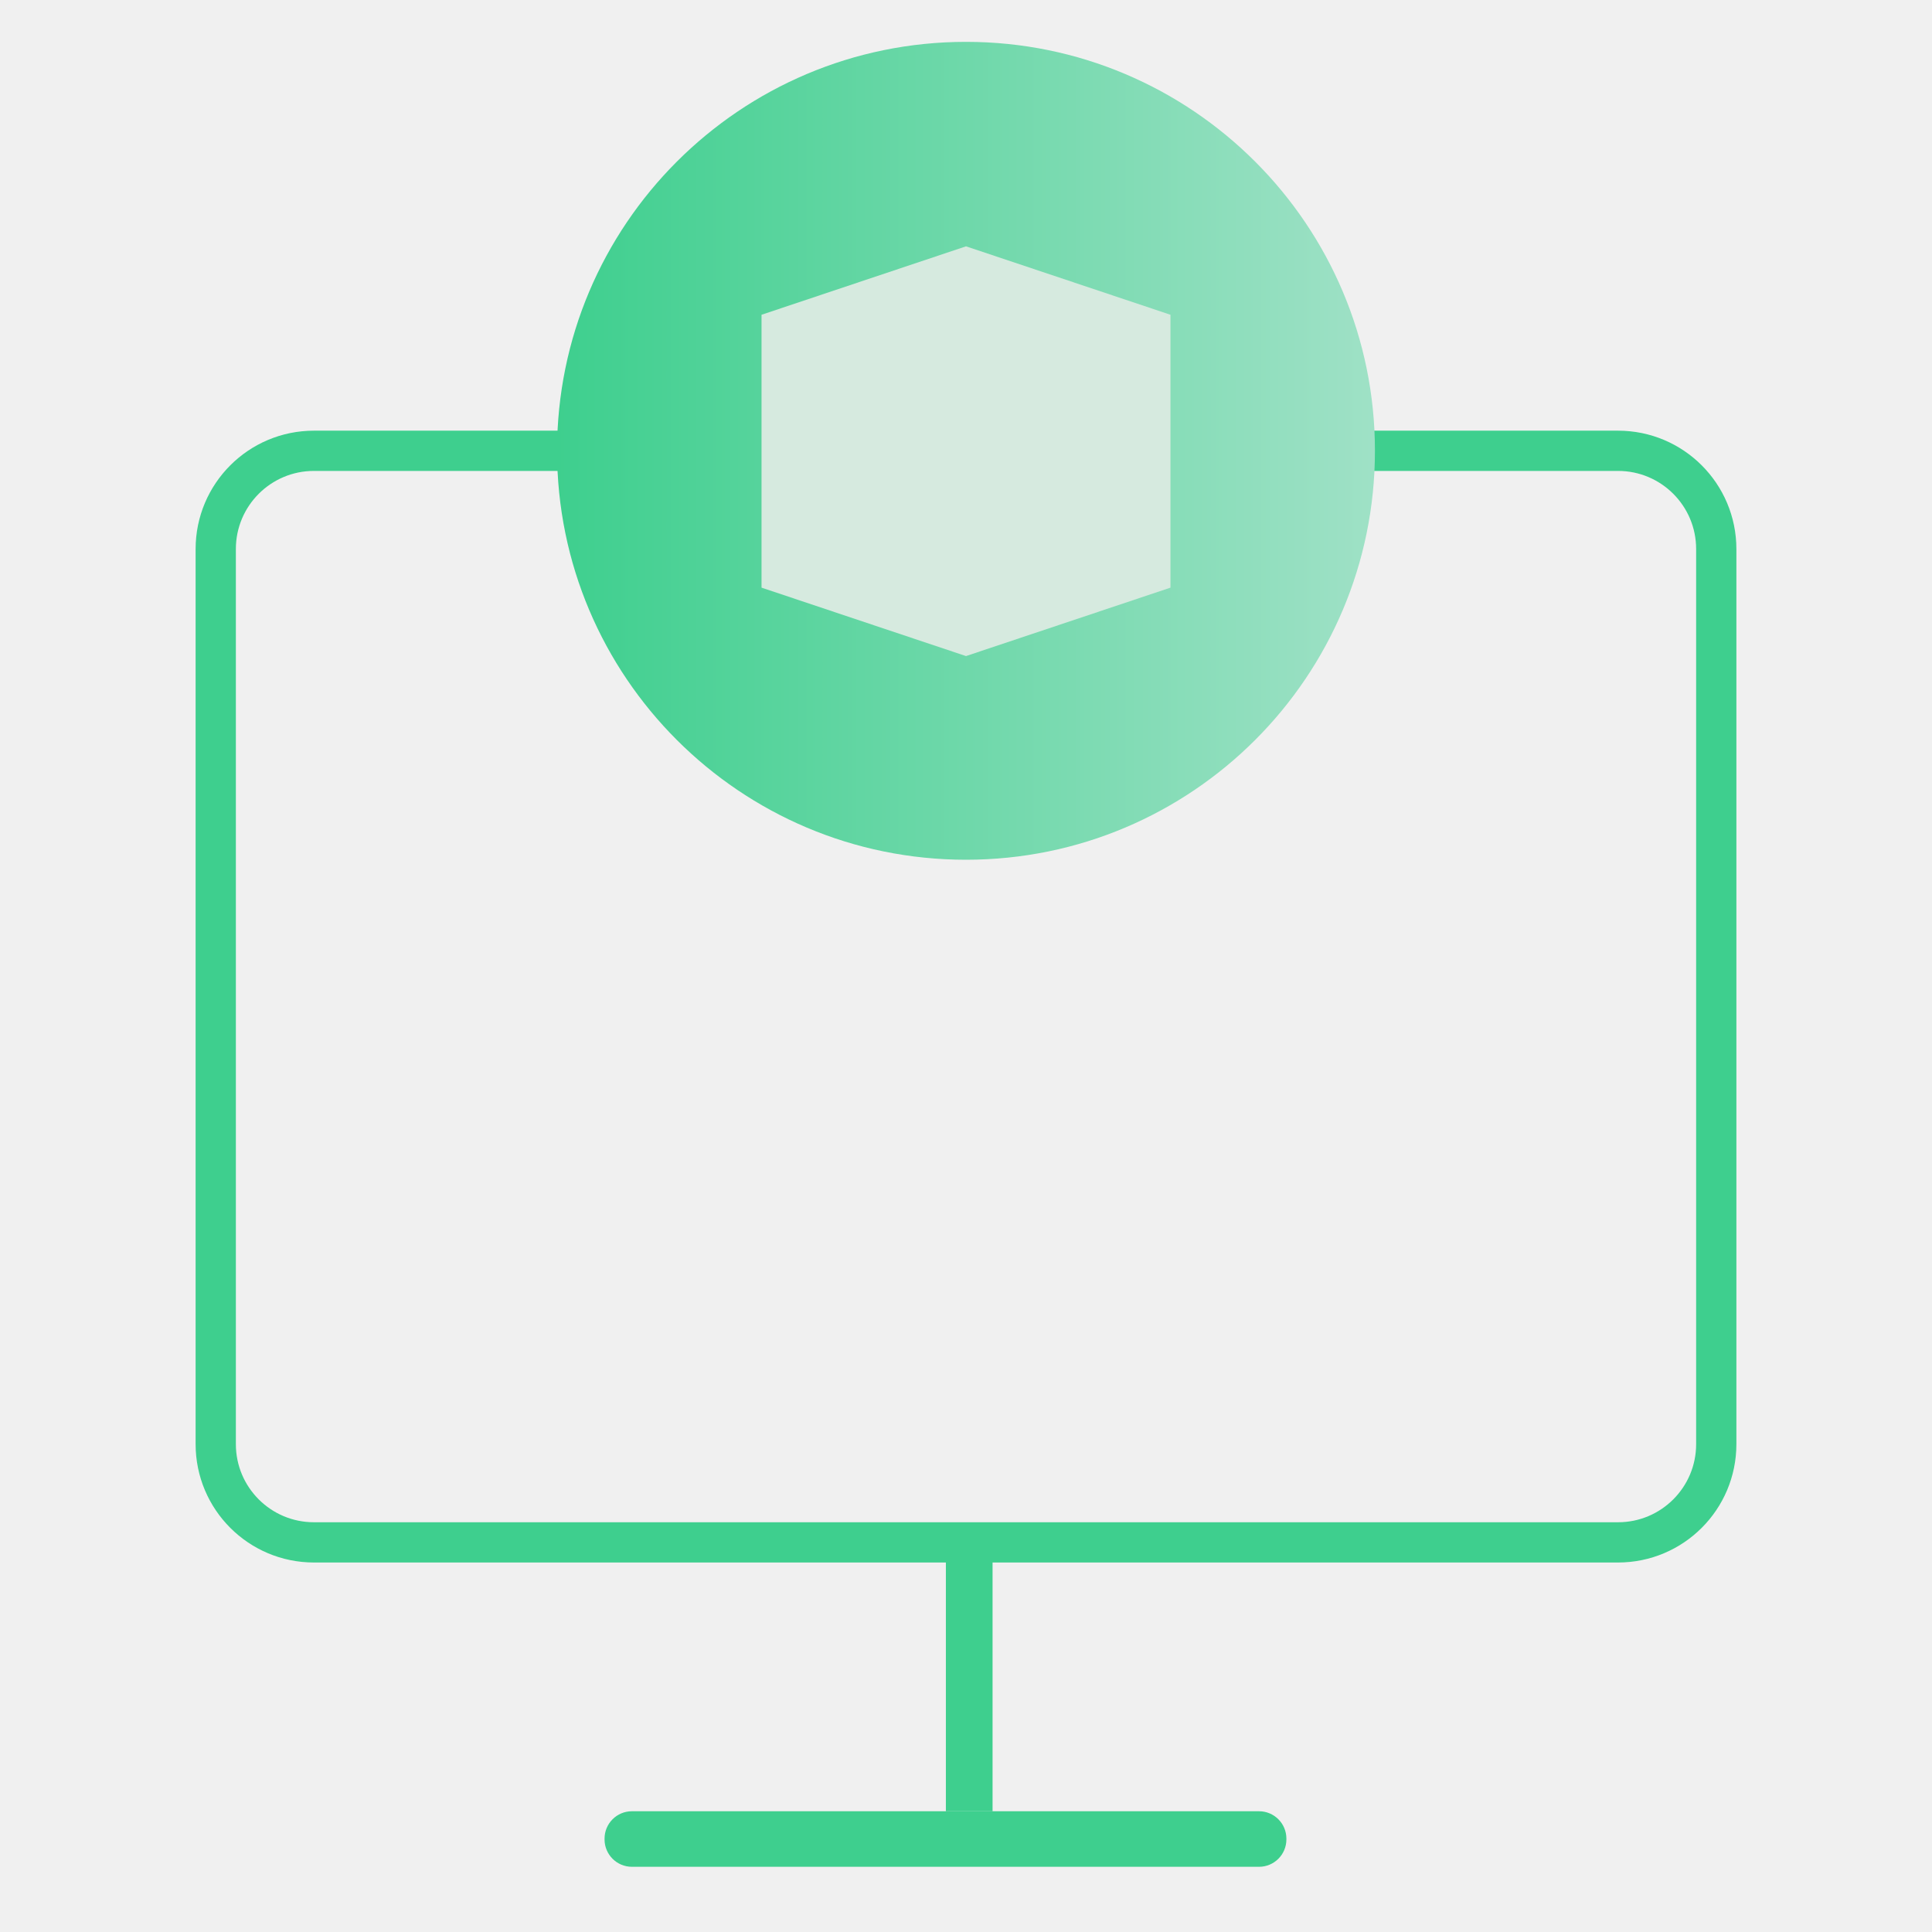
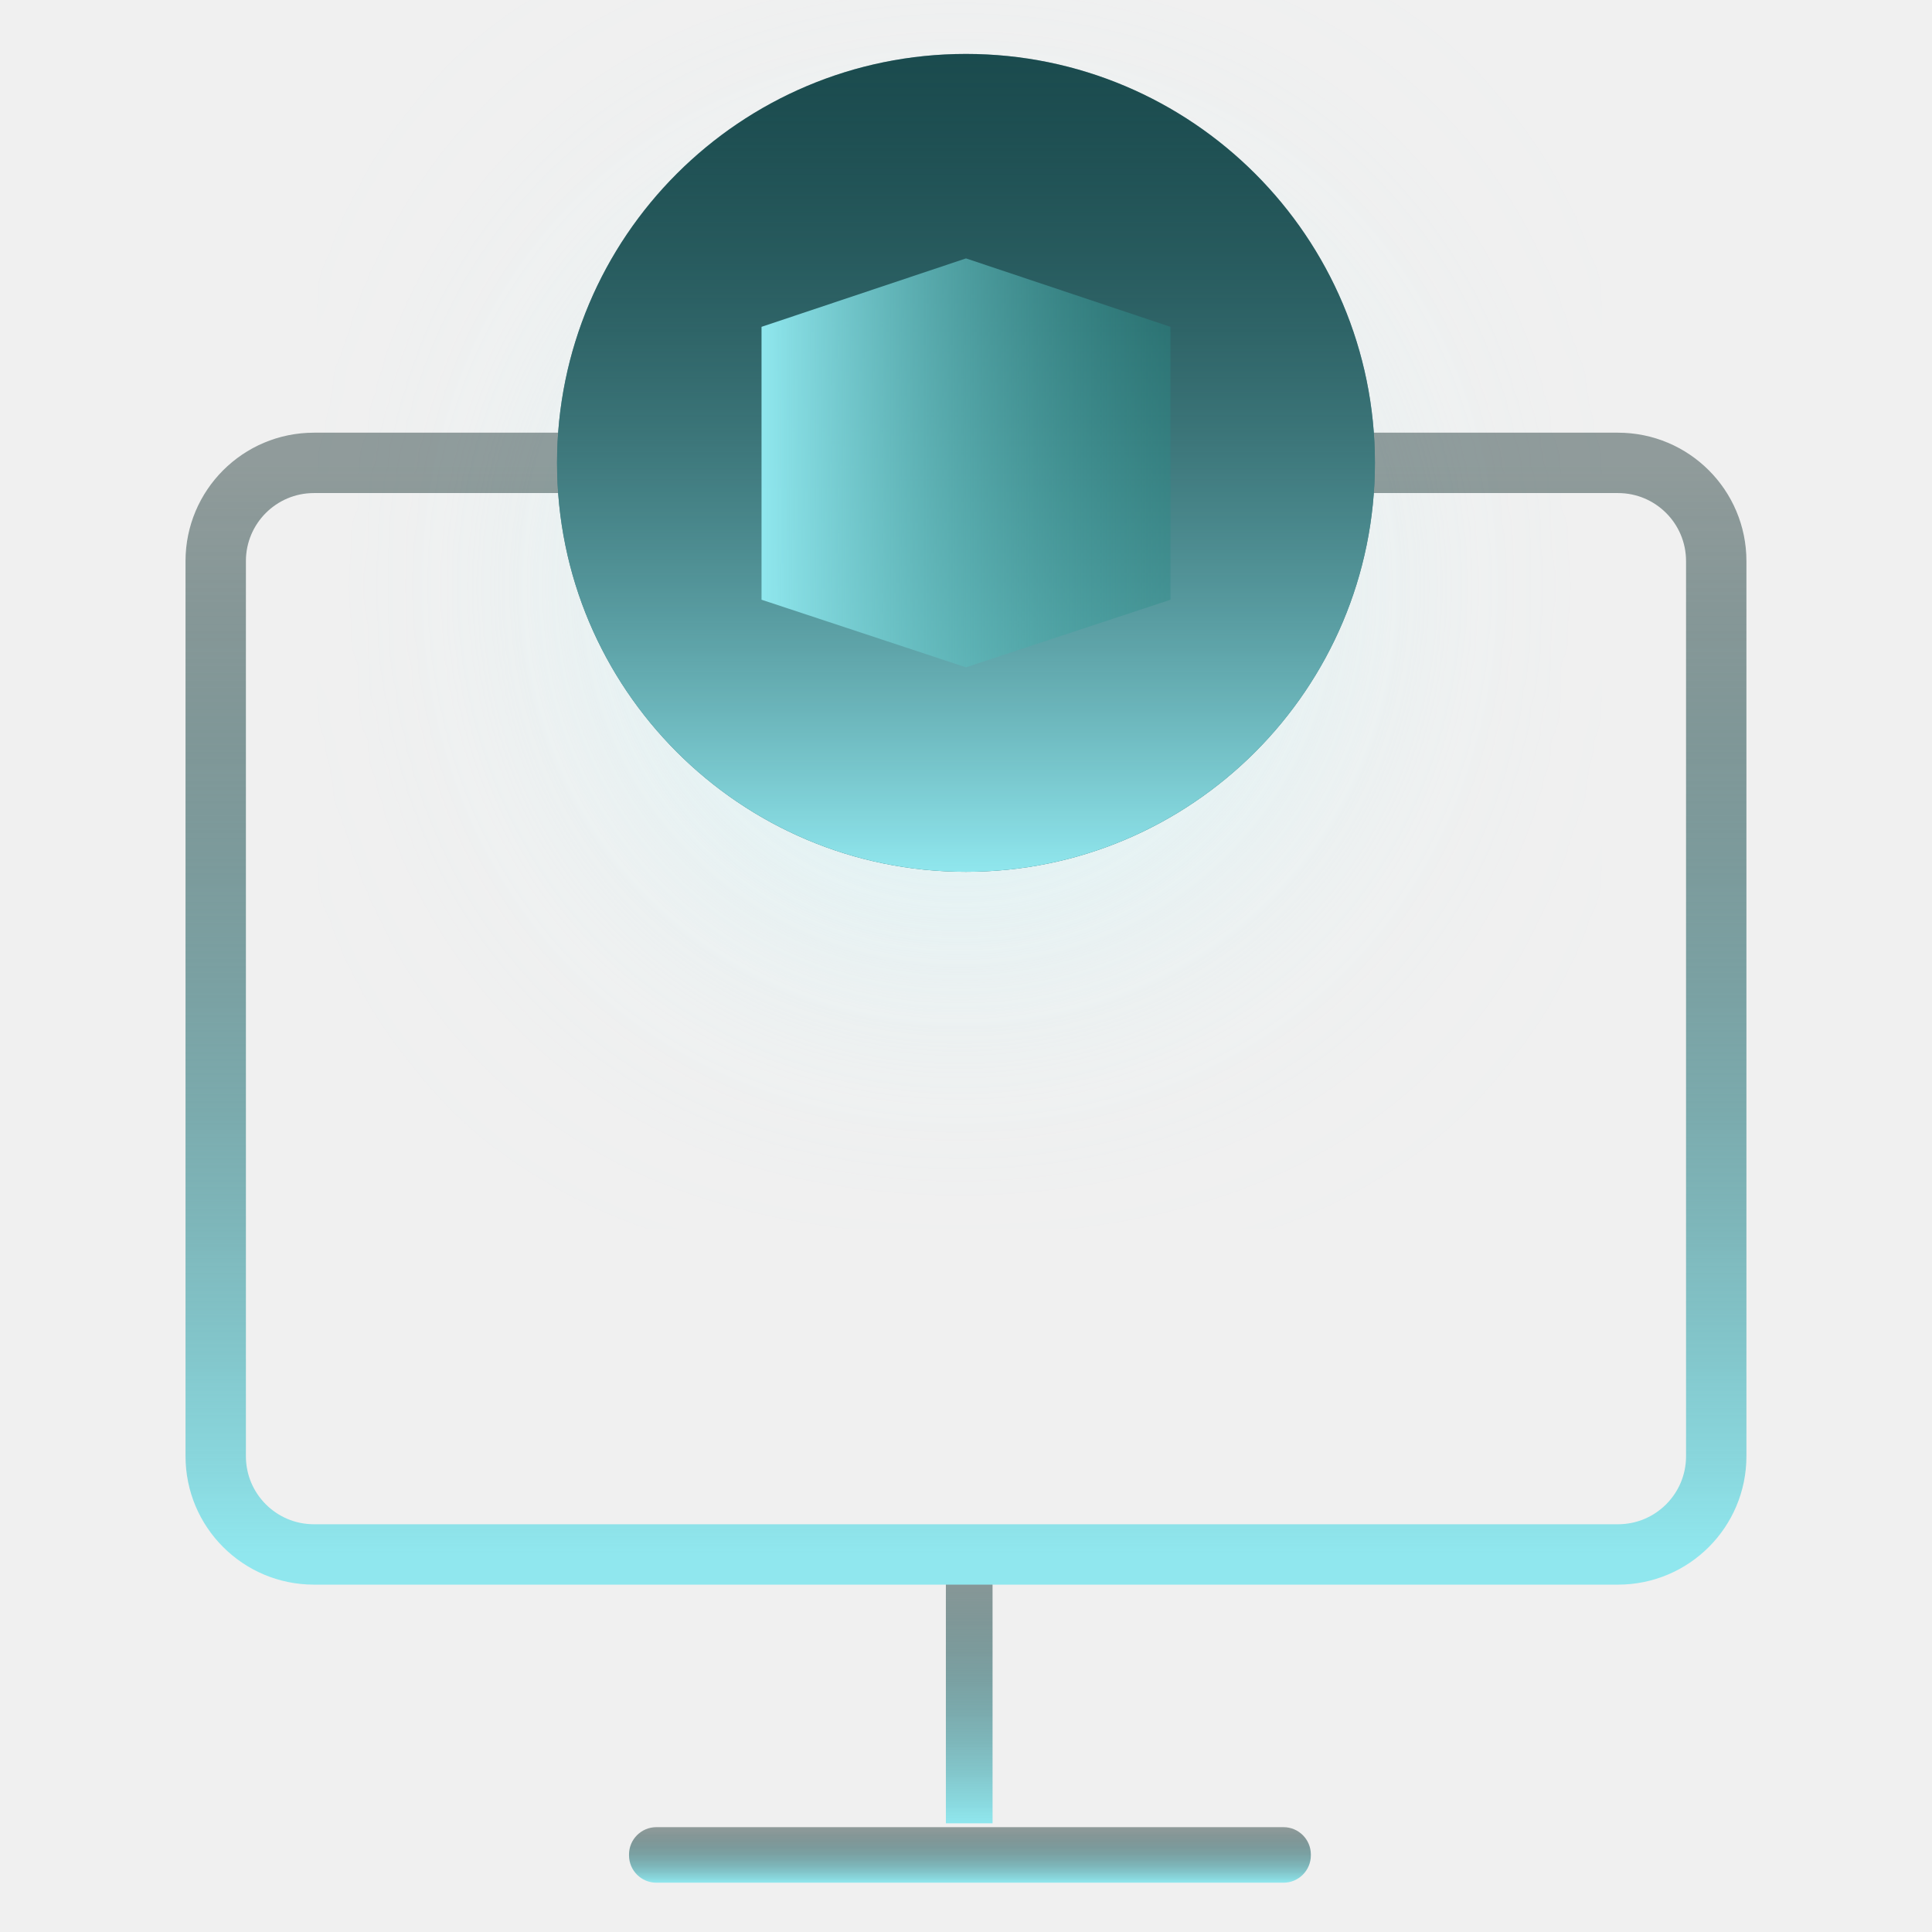
- <svg xmlns="http://www.w3.org/2000/svg" id="Layer_6" data-name="Layer 6" viewBox="0 0 24 24">
+ <svg xmlns="http://www.w3.org/2000/svg" width="150" height="150" viewBox="0 0 150 150" fill="none">
+   <g clip-path="url(#clip0_242_1212)">
+     <g opacity="0.8" filter="url(#filter0_f_242_1212)">
+       <circle cx="74.5" cy="45.5" r="22" fill="#C8F9FD" />
+     </g>
+     <path d="M77.062 120.312H73.438V141.562H77.062V120.312Z" fill="url(#paint0_linear_242_1212)" />
+     <path d="M99.649 141.86H50.962C49.788 141.86 48.837 142.812 48.837 143.985V144.048C48.837 145.221 49.788 146.173 50.962 146.173H99.649C100.823 146.173 101.774 145.221 101.774 144.048V143.985C101.774 142.812 100.823 141.86 99.649 141.86Z" fill="url(#paint1_linear_242_1212)" />
+     <path d="M125.623 35.938H24.373C20.162 35.938 16.748 39.351 16.748 43.562V113.062C16.748 117.274 20.162 120.687 24.373 120.687H125.623C129.834 120.687 133.248 117.274 133.248 113.062V43.562C133.248 39.351 129.834 35.938 125.623 35.938Z" stroke="url(#paint2_linear_242_1212)" stroke-width="4.688" stroke-miterlimit="10" />
+     <path d="M74.999 67.687C92.534 67.687 106.749 53.472 106.749 35.937C106.749 18.402 92.534 4.187 74.999 4.187C57.464 4.187 43.249 18.402 43.249 35.937C43.249 53.472 57.464 67.687 74.999 67.687Z" fill="#2C6A70" />
+     <path d="M74.999 67.687C92.534 67.687 106.749 53.472 106.749 35.937C106.749 18.402 92.534 4.187 74.999 4.187C57.464 4.187 43.249 18.402 43.249 35.937C43.249 53.472 57.464 67.687 74.999 67.687Z" fill="url(#paint3_linear_242_1212)" />
+     <path d="M90.875 25.375V46.562L75 51.812L59.125 46.562V25.375L75 20.062L90.875 25.375Z" fill="url(#paint4_linear_242_1212)" />
+   </g>
  <defs>
-     <style>
-       .cls-1 {
-         fill: url(#linear-gradient);
-       }
- 
-       .cls-2 {
-         fill: #3ecf8e;
-       }
- 
-       .cls-3 {
-         fill: none;
-         stroke: #3ecf8e;
-         stroke-miterlimit: 10;
-         stroke-width: .5px;
-       }
- 
-       .cls-4 {
-         fill: #d6eadf;
-       }
-     </style>
-     <linearGradient id="linear-gradient" x1="6.92" y1="5.6" x2="17.08" y2="5.6" gradientUnits="userSpaceOnUse">
-       <stop offset="0" stop-color="#3ecf8e" />
-       <stop offset="1" stop-color="#9fe1c6" />
+     <filter id="filter0_f_242_1212" x="24.657" y="-4.343" width="99.686" height="99.686" filterUnits="userSpaceOnUse" color-interpolation-filters="sRGB">
+       <feFlood flood-opacity="0" result="BackgroundImageFix" />
+       <feBlend mode="normal" in="SourceGraphic" in2="BackgroundImageFix" result="shape" />
+       <feGaussianBlur stdDeviation="13.921" result="effect1_foregroundBlur_242_1212" />
+     </filter>
+     <linearGradient id="paint0_linear_242_1212" x1="75.25" y1="120.312" x2="75.25" y2="141.562" gradientUnits="userSpaceOnUse">
+       <stop stop-color="#001C1B" stop-opacity="0.4" />
+       <stop offset="1" stop-color="#90E7EE" />
    </linearGradient>
+     <linearGradient id="paint1_linear_242_1212" x1="75.306" y1="141.86" x2="75.306" y2="146.173" gradientUnits="userSpaceOnUse">
+       <stop stop-color="#001C1B" stop-opacity="0.4" />
+       <stop offset="1" stop-color="#90E7EE" />
+     </linearGradient>
+     <linearGradient id="paint2_linear_242_1212" x1="74.998" y1="35.938" x2="74.998" y2="120.687" gradientUnits="userSpaceOnUse">
+       <stop stop-color="#001C1B" stop-opacity="0.4" />
+       <stop offset="1" stop-color="#90E7EE" />
+     </linearGradient>
+     <linearGradient id="paint3_linear_242_1212" x1="74.999" y1="4.187" x2="74.999" y2="67.687" gradientUnits="userSpaceOnUse">
+       <stop stop-color="#001C1B" stop-opacity="0.4" />
+       <stop offset="1" stop-color="#90E7EE" />
+     </linearGradient>
+     <linearGradient id="paint4_linear_242_1212" x1="90.875" y1="35.937" x2="59.125" y2="35.937" gradientUnits="userSpaceOnUse">
+       <stop stop-color="#298A86" stop-opacity="0.4" />
+       <stop offset="1" stop-color="#90E7EE" />
+     </linearGradient>
+     <clipPath id="clip0_242_1212">
+       <rect width="150" height="150" fill="white" />
+     </clipPath>
  </defs>
-   <rect class="cls-2" x="11.75" y="19.1" width=".58" height="3.4" />
-   <rect class="cls-2" x="7.51" y="22.5" width="8.47" height=".69" rx=".34" ry=".34" />
-   <rect class="cls-3" x="2.68" y="5.6" width="18.64" height="13.56" rx="1.22" ry="1.22" />
-   <circle class="cls-1" cx="12" cy="5.6" r="5.08" />
-   <polygon class="cls-4" points="14.54 3.91 14.54 7.3 12 8.15 9.46 7.3 9.46 3.91 12 3.06 14.54 3.91" />
</svg>
